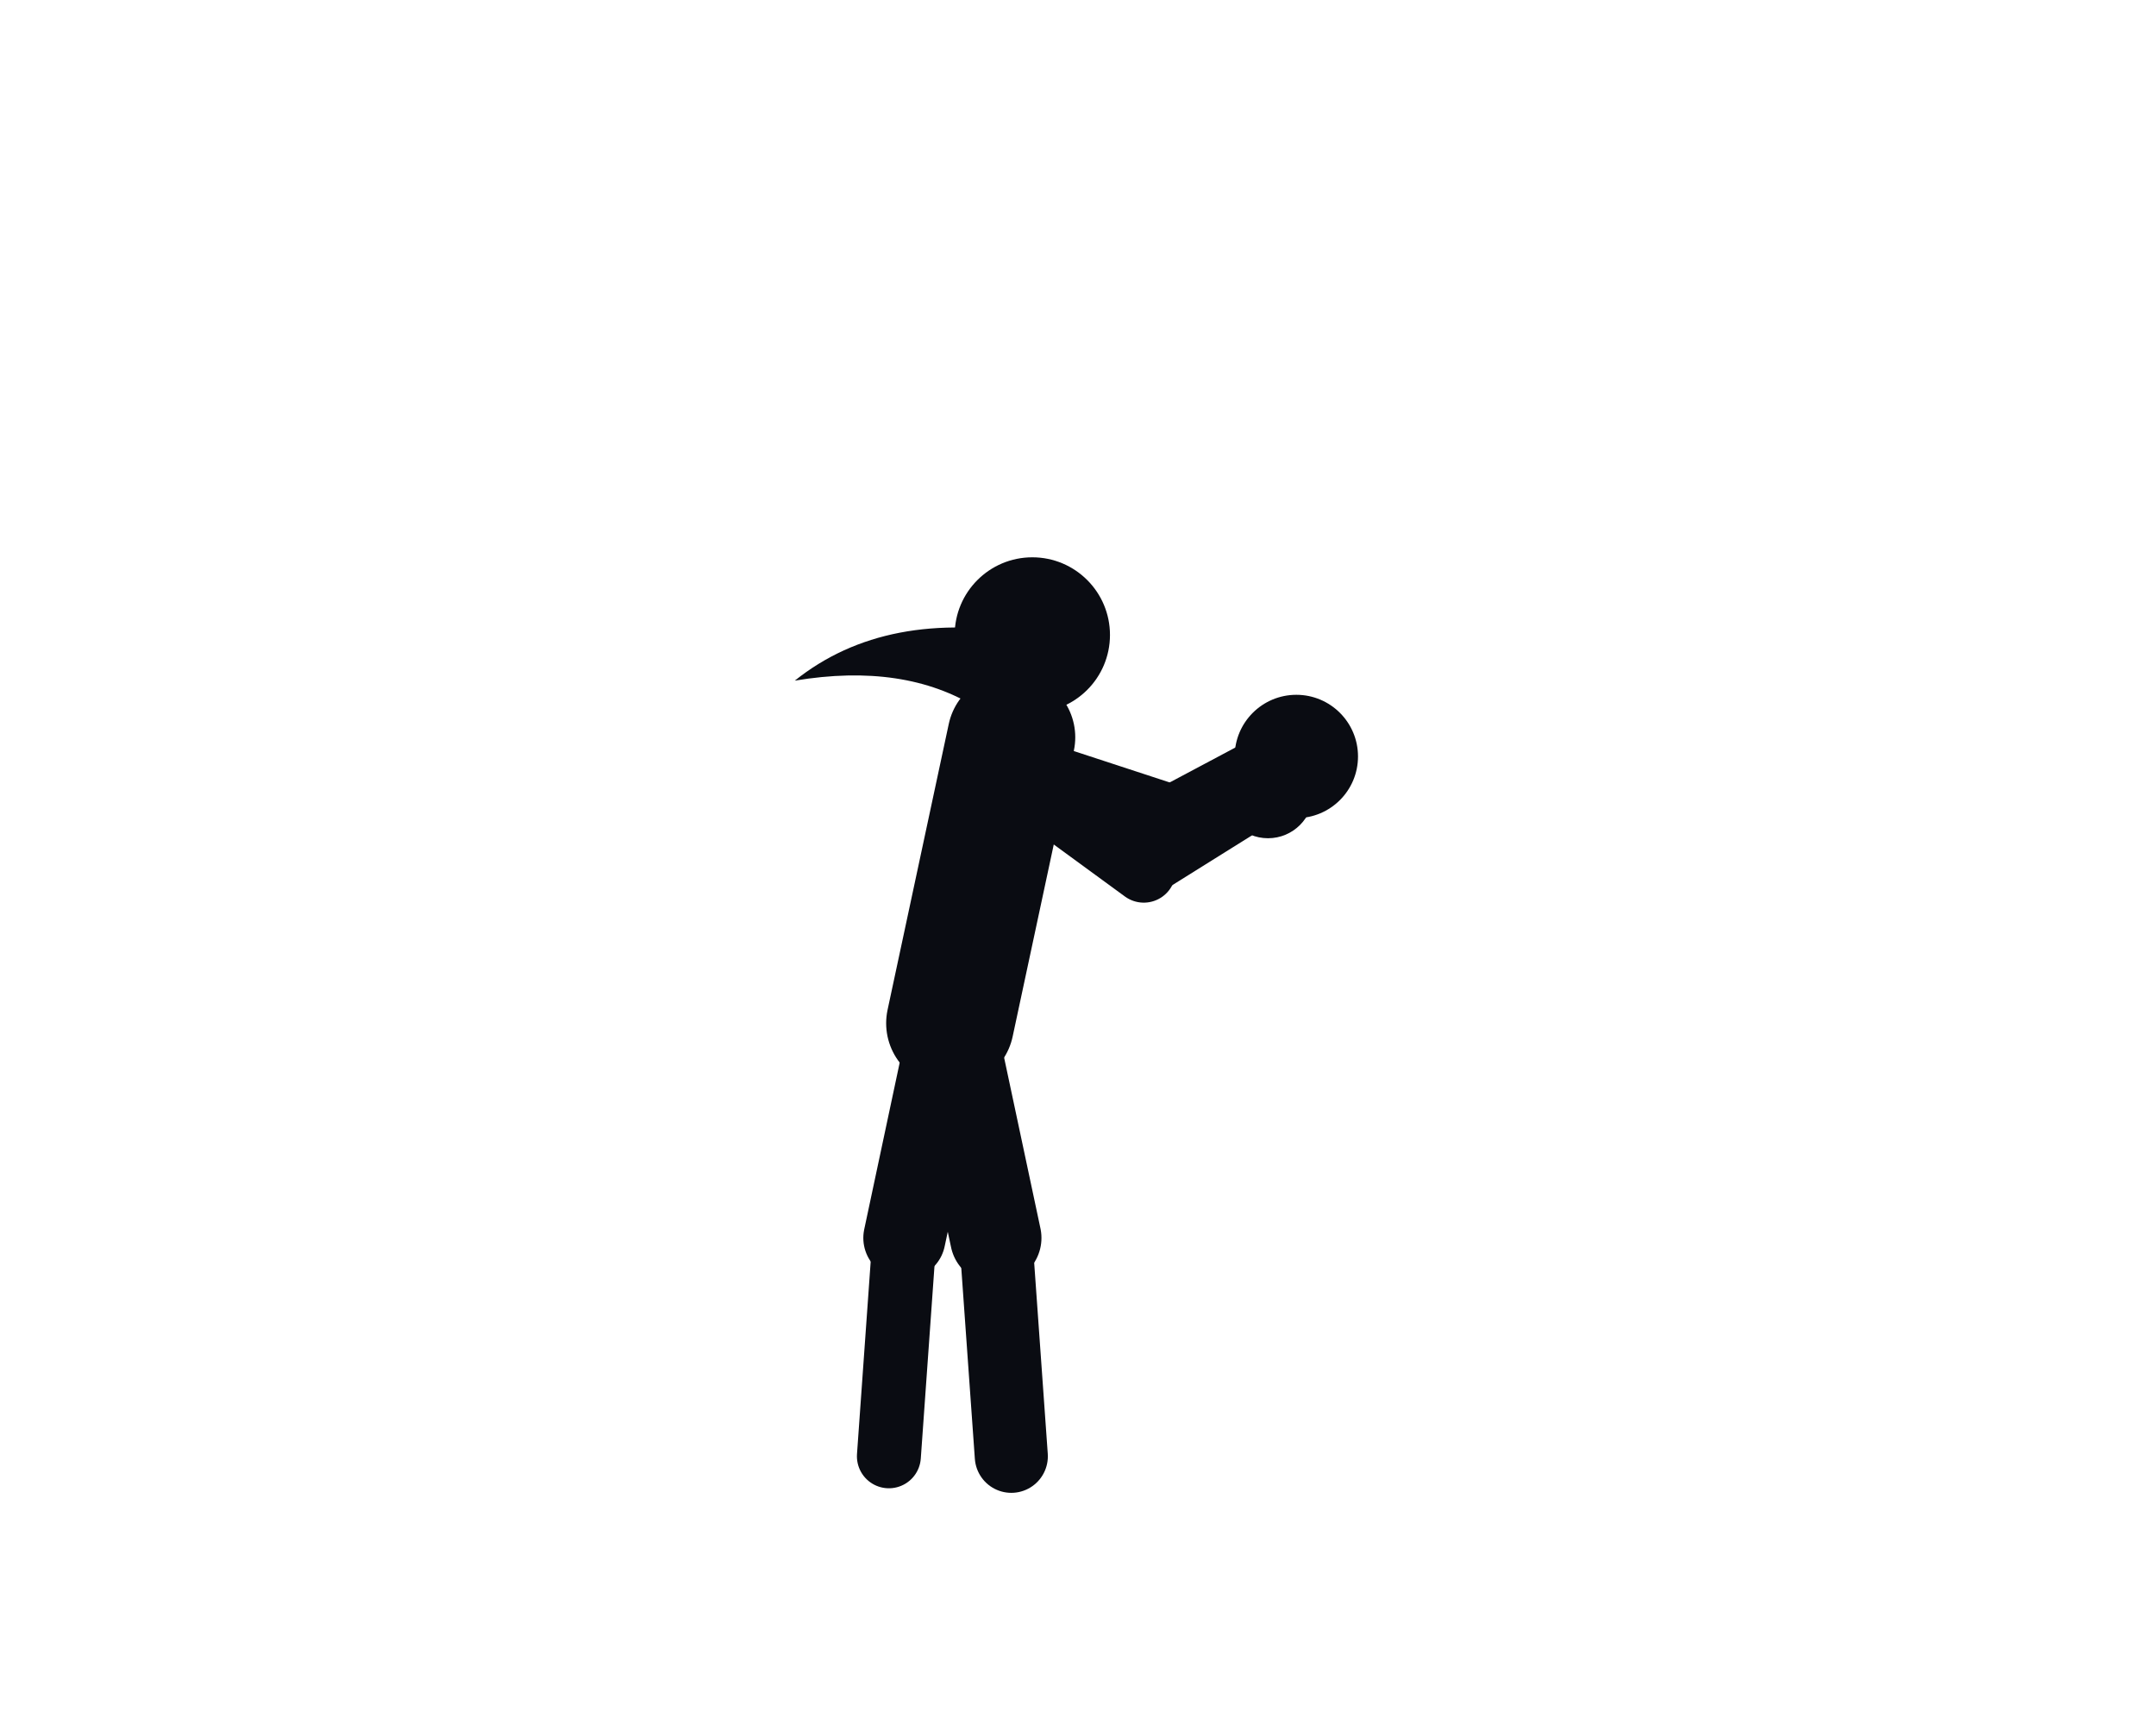
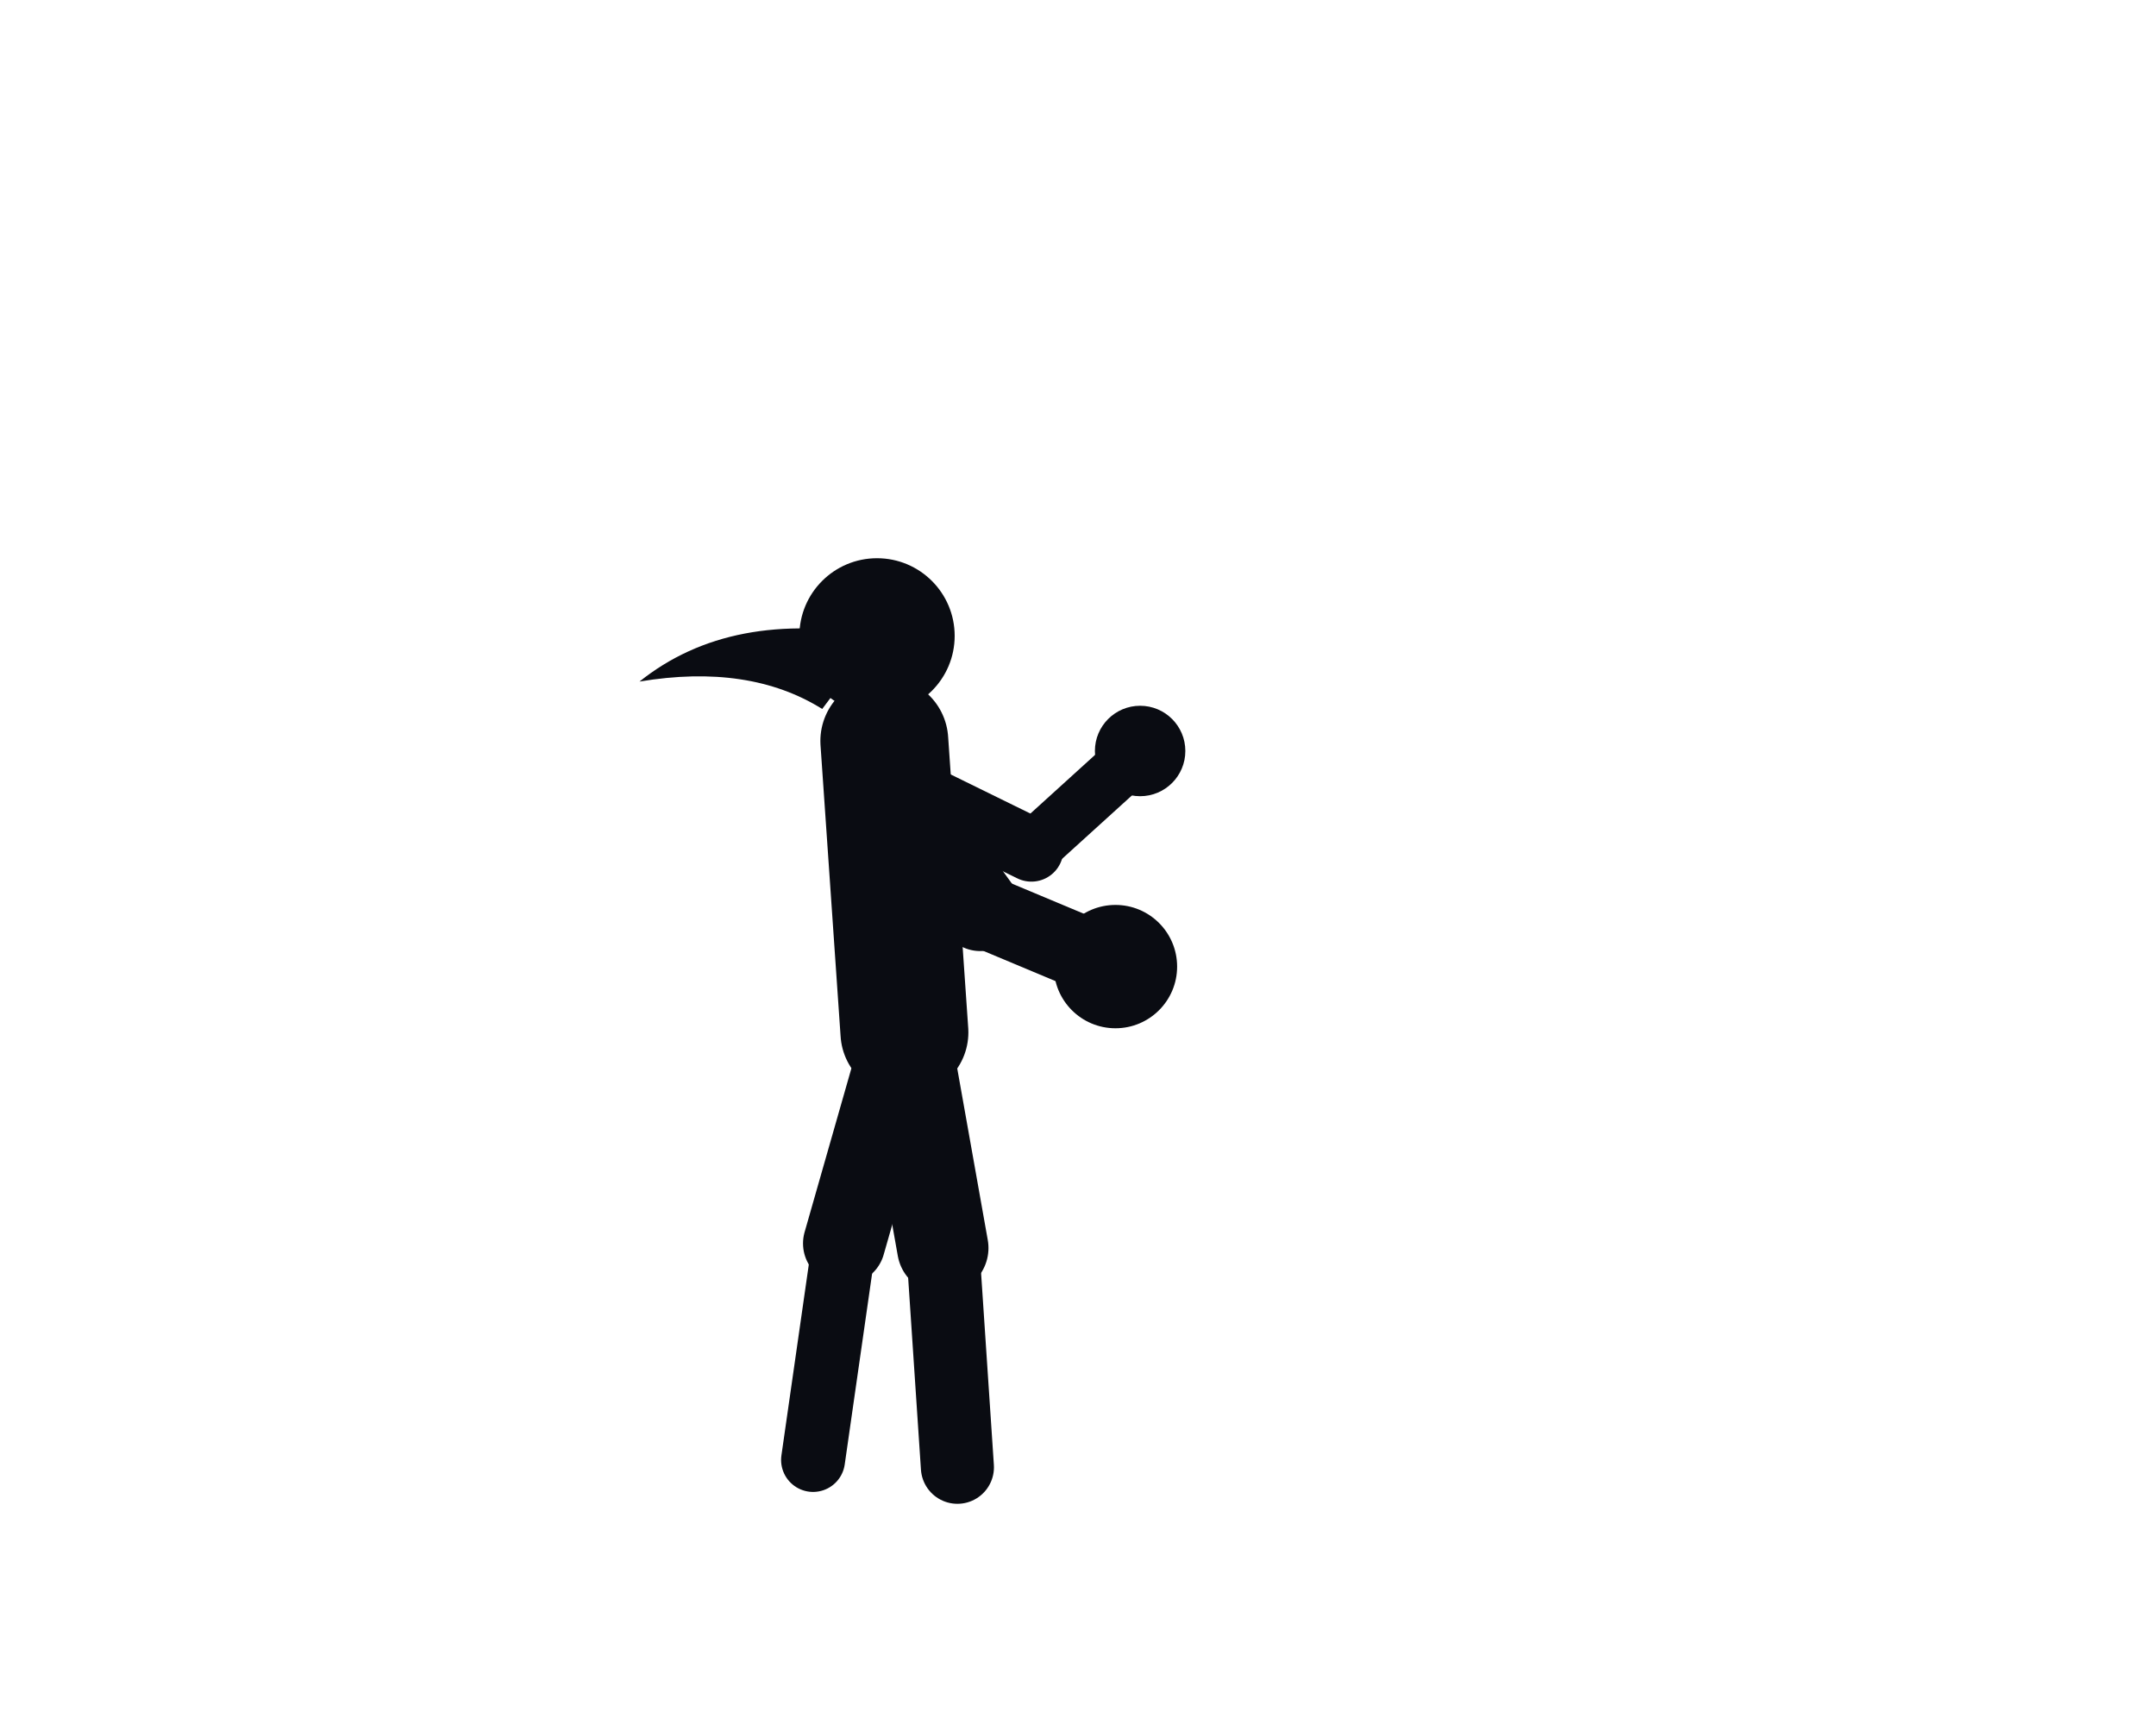
<svg xmlns="http://www.w3.org/2000/svg" viewBox="-52 -20 236 188" width="236" height="188">
-   <line x1="52.0" y1="92.0" x2="47.0" y2="115.5" stroke="#0a0c12" stroke-width="9" stroke-linecap="round" />
-   <line x1="47.0" y1="115.5" x2="45.3" y2="139.4" stroke="#0a0c12" stroke-width="7" stroke-linecap="round" />
-   <line x1="58.7" y1="64.7" x2="73.2" y2="75.3" stroke="#0a0c12" stroke-width="7" stroke-linecap="round" />
-   <line x1="73.2" y1="75.3" x2="86.8" y2="66.8" stroke="#0a0c12" stroke-width="6" stroke-linecap="round" />
-   <circle cx="86.8" cy="66.8" r="4.95" fill="#0a0c12" />
-   <line x1="52.0" y1="92.0" x2="58.7" y2="60.7" stroke="#0a0c12" stroke-width="14" stroke-linecap="round" />
-   <circle cx="61.0" cy="49.5" r="8.5" fill="#0a0c12" />
-   <path d="M 61.0 49.5 q -16 -3 -26 5 q 12 -2 20 3 z" fill="#0a0c12" />
-   <line x1="52.0" y1="92.0" x2="57.0" y2="115.5" stroke="#0a0c12" stroke-width="10" stroke-linecap="round" />
-   <line x1="57.0" y1="115.5" x2="58.7" y2="139.4" stroke="#0a0c12" stroke-width="8" stroke-linecap="round" />
-   <line x1="58.7" y1="64.7" x2="75.8" y2="70.3" stroke="#0a0c12" stroke-width="9" stroke-linecap="round" />
-   <line x1="75.8" y1="70.3" x2="89.9" y2="62.8" stroke="#0a0c12" stroke-width="8" stroke-linecap="round" />
-   <circle cx="89.9" cy="62.8" r="6.75" fill="#0a0c12" />
+   <line x1="47.0" y1="93.0" x2="40.4" y2="116.1" stroke="#0a0c12" stroke-width="9" stroke-linecap="round" />
+   <line x1="40.4" y1="116.1" x2="37.0" y2="139.8" stroke="#0a0c12" stroke-width="7" stroke-linecap="round" />
+   <line x1="44.8" y1="65.1" x2="60.9" y2="73.0" stroke="#0a0c12" stroke-width="7" stroke-linecap="round" />
+   <line x1="60.9" y1="73.0" x2="72.8" y2="62.2" stroke="#0a0c12" stroke-width="6" stroke-linecap="round" />
+   <circle cx="72.8" cy="62.2" r="4.95" fill="#0a0c12" />
+   <line x1="47.0" y1="93.0" x2="44.8" y2="61.1" stroke="#0a0c12" stroke-width="14" stroke-linecap="round" />
+   <circle cx="44.0" cy="49.6" r="8.5" fill="#0a0c12" />
+   <path d="M 44.0 49.6 q -16 -3 -26 5 q 12 -2 20 3 z" fill="#0a0c12" />
+   <line x1="47.0" y1="93.0" x2="51.2" y2="116.6" stroke="#0a0c12" stroke-width="10" stroke-linecap="round" />
+   <line x1="51.2" y1="116.6" x2="52.8" y2="140.6" stroke="#0a0c12" stroke-width="8" stroke-linecap="round" />
+   <line x1="44.8" y1="65.1" x2="55.3" y2="79.6" stroke="#0a0c12" stroke-width="9" stroke-linecap="round" />
+   <line x1="55.3" y1="79.6" x2="70.1" y2="85.8" stroke="#0a0c12" stroke-width="8" stroke-linecap="round" />
+   <circle cx="70.1" cy="85.8" r="6.75" fill="#0a0c12" />
</svg>
